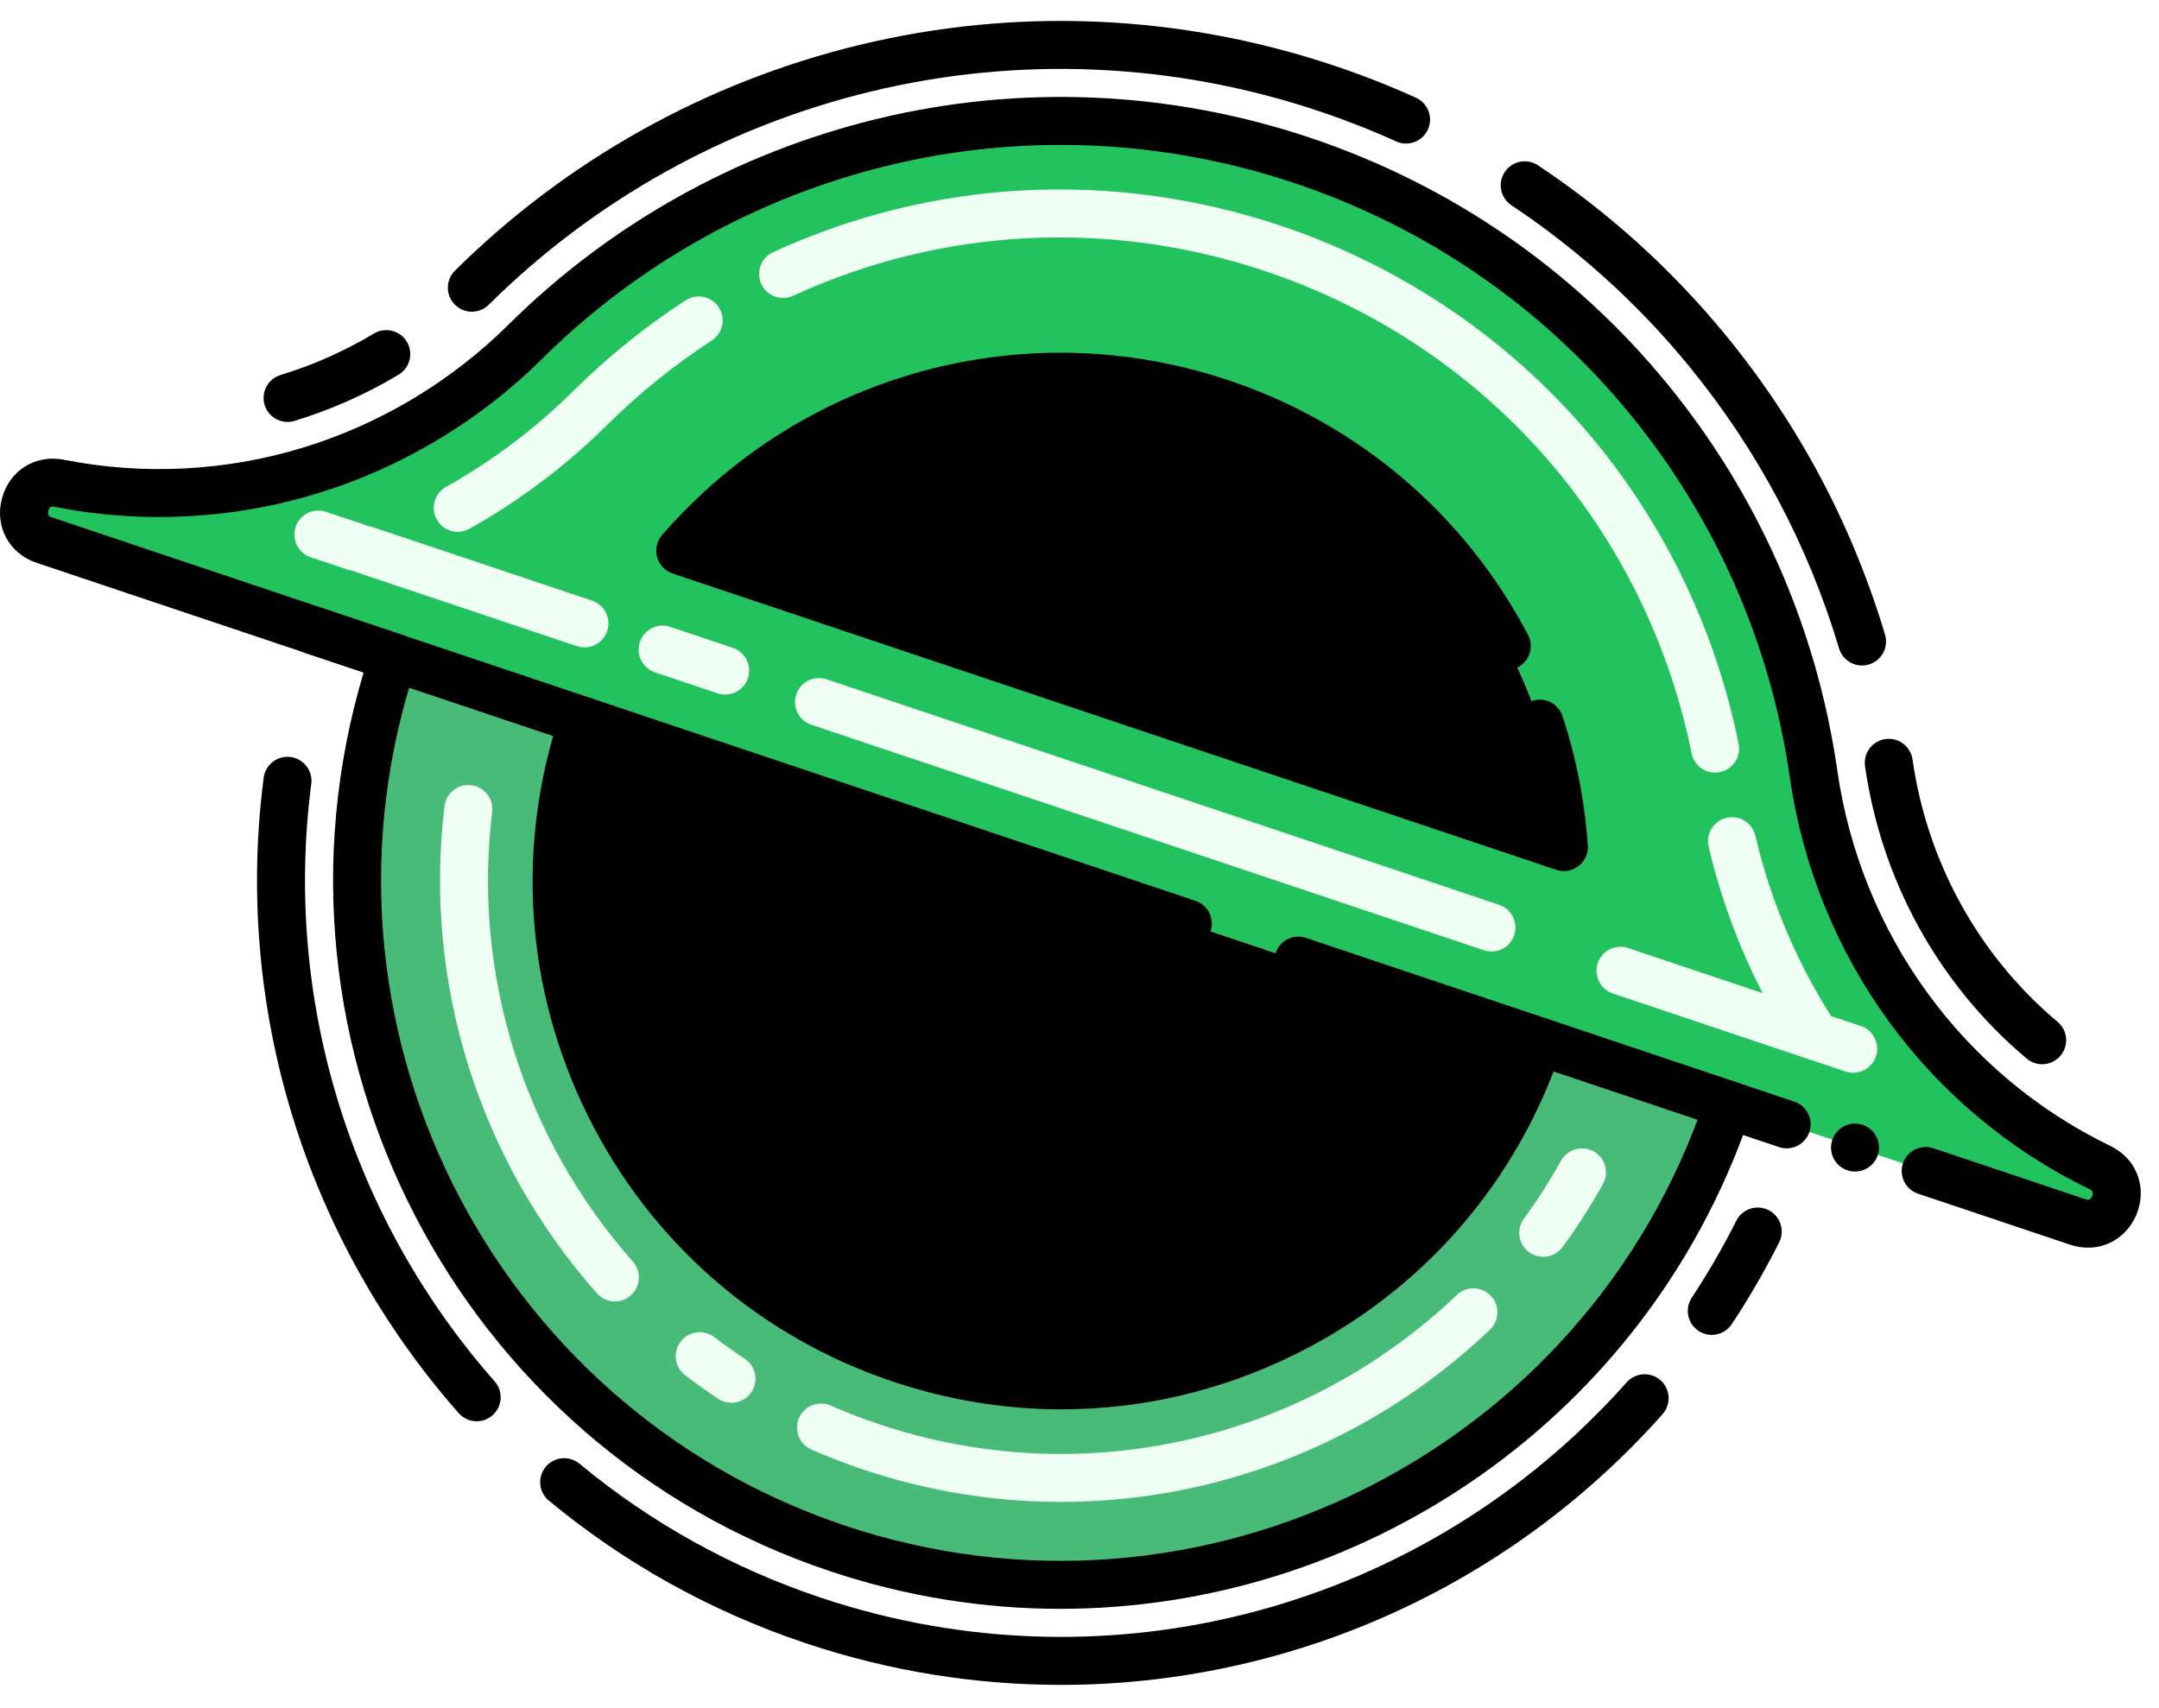
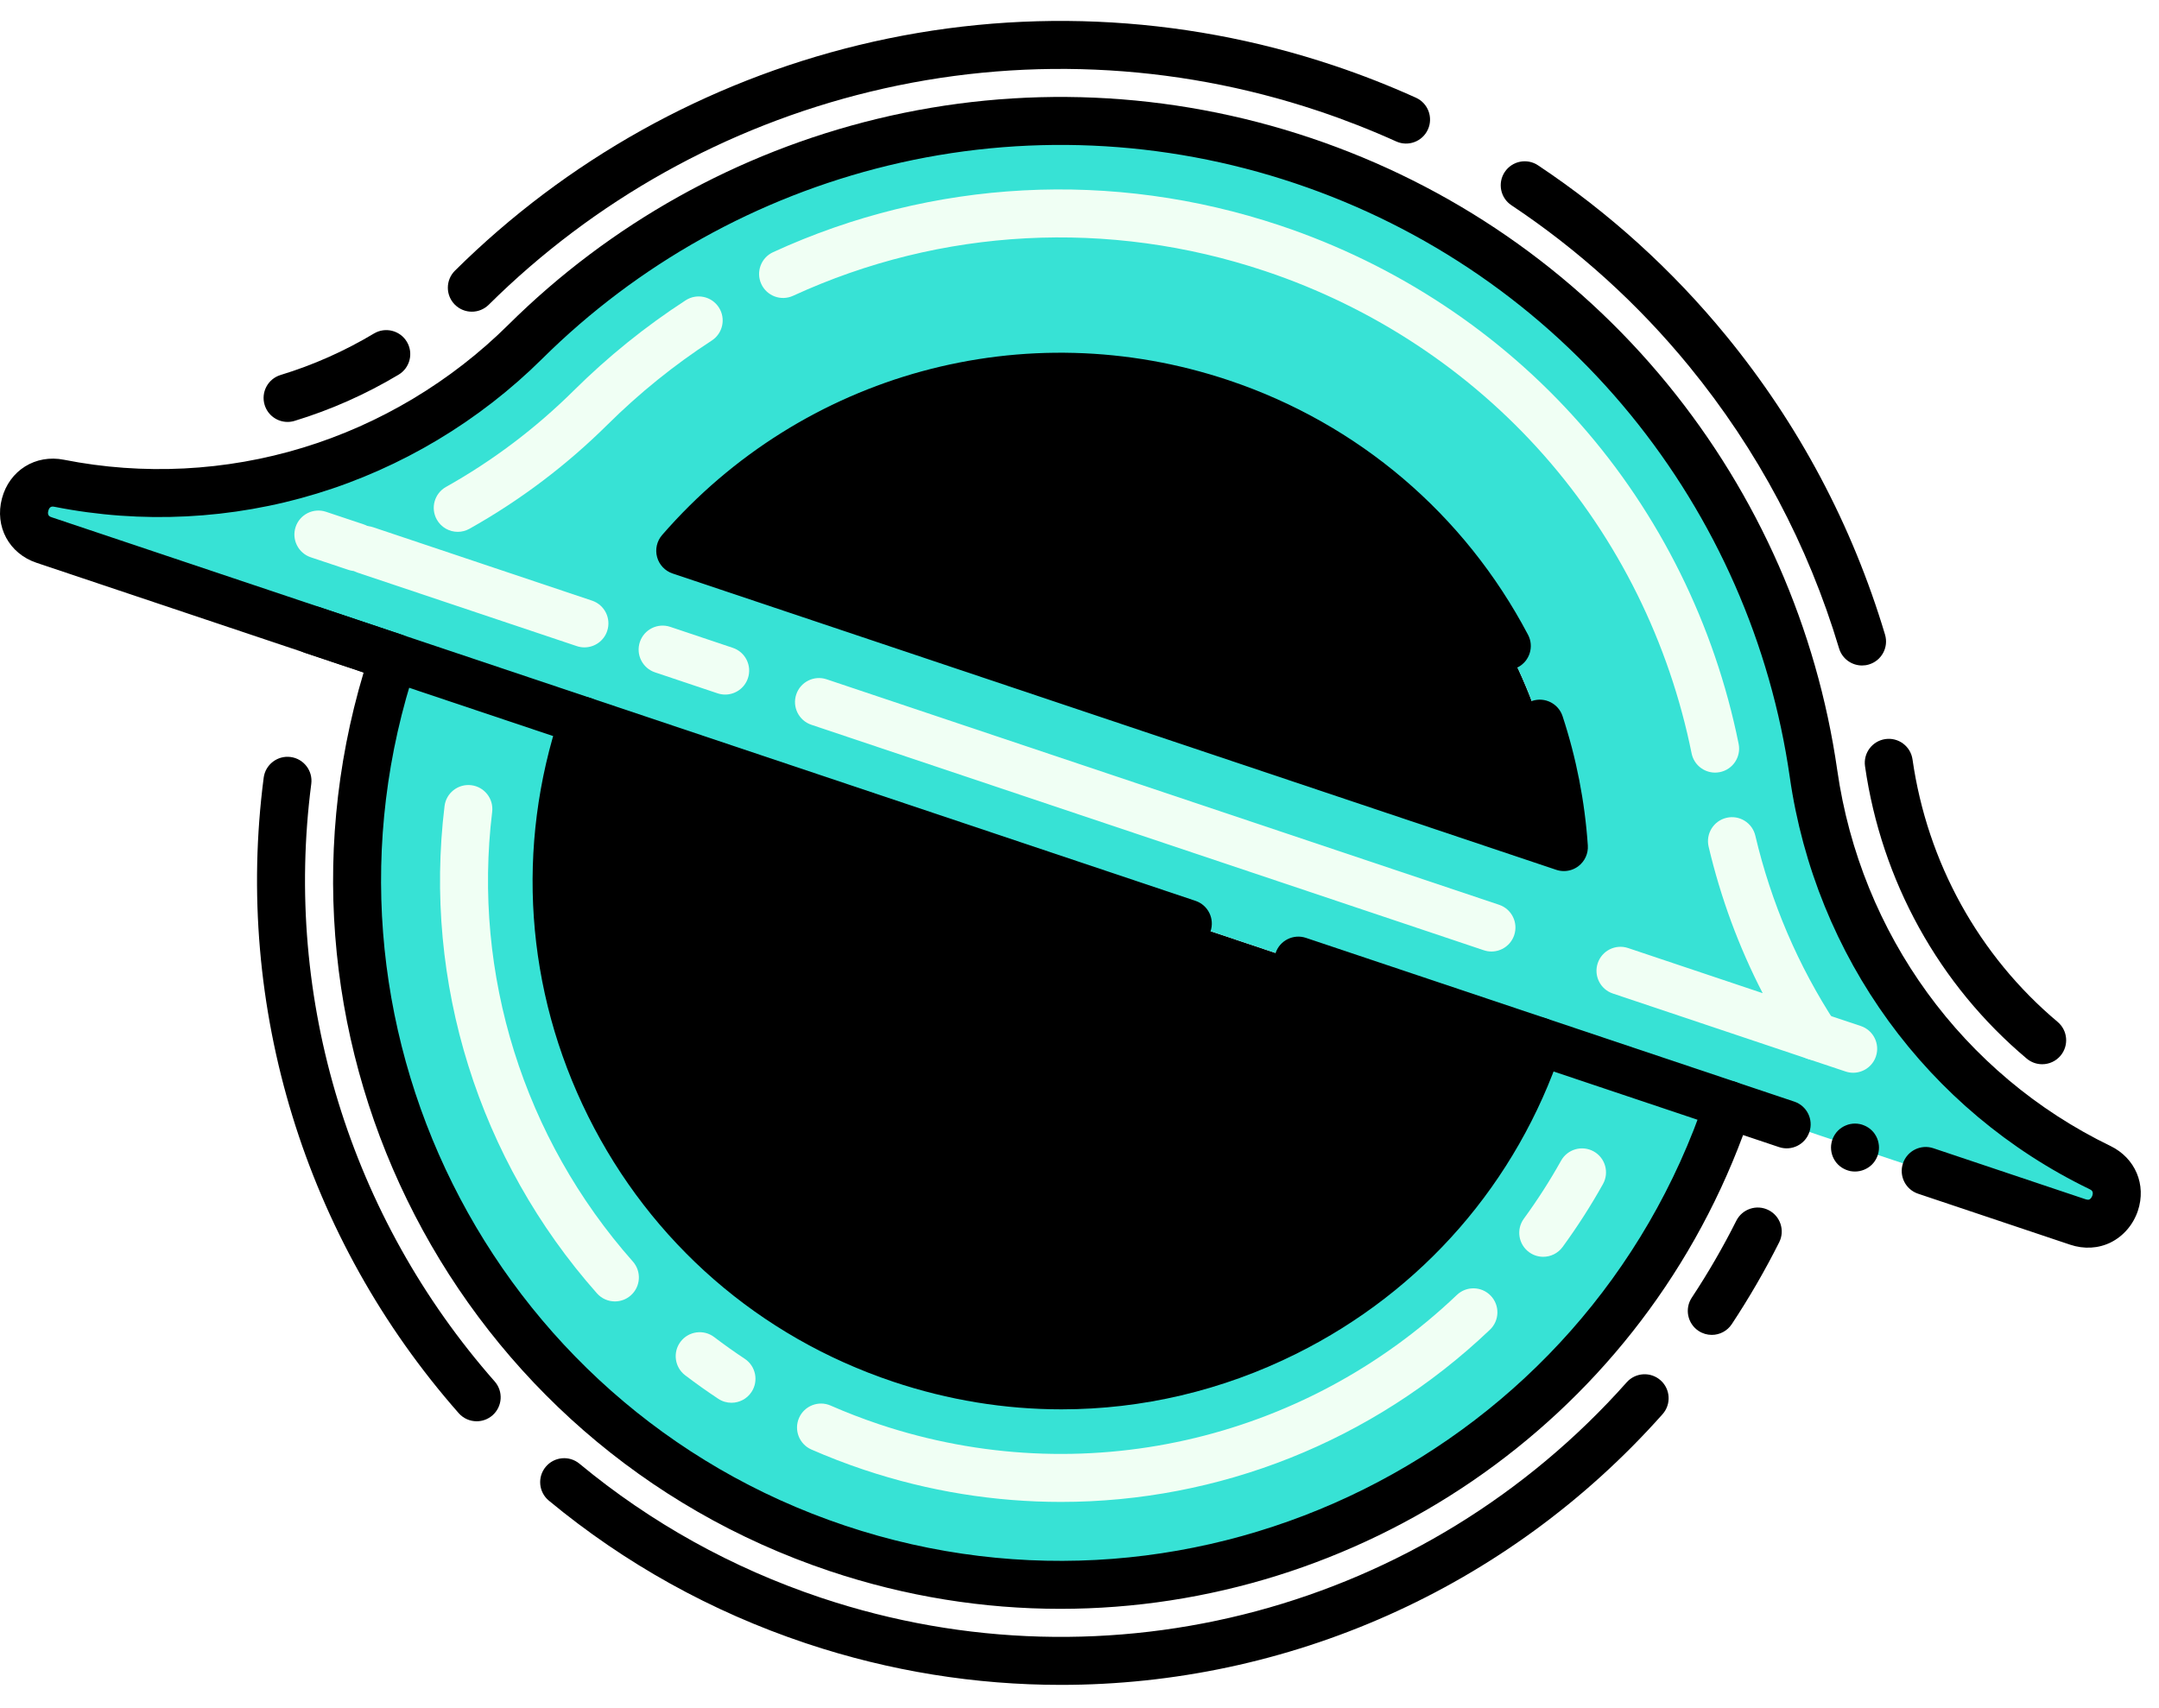
<svg xmlns="http://www.w3.org/2000/svg" viewBox="0 0 450 356" version="1.1" xml:space="preserve">
  <path d="m121.517,150.247l199.248,66.818c-18.45,55.02 -78.006,84.661 -133.037,66.208c-55.02,-18.45 -84.661,-78.007 -66.211,-133.026z" fill="#000" />
  <path d="m325.959,176.578l-184.179,-61.772c27.067,-31.174 71.199,-44.726 112.766,-30.782c41.578,13.948 68.627,51.361 71.413,92.554z" fill="#000" />
-   <path d="m320.765,217.065l39.474,13.233c-25.766,76.816 -108.925,118.204 -185.744,92.449s-118.197,-108.91 -92.453,-185.733l39.474,13.233c-18.45,55.02 11.192,114.576 66.212,133.026c55.03,18.453 114.587,-11.189 133.037,-66.208z" fill="#48BB78" />
-   <path d="m437.687,243.375c3.285,1.593 4.052,4.786 3.166,7.44c-0.976,2.921 -3.965,5.194 -7.786,3.906l-72.828,-24.422l-39.474,-13.233l-199.248,-66.818l-39.474,-13.233l0.004,-0.011l-72.829,-24.424c-7.28,-2.431 -4.382,-13.335 3.148,-11.837c17.643,3.501 35.537,2.463 52.211,-2.638c16.692,-5.083 32.16,-14.217 44.928,-26.881c41.167,-40.815 103.296,-57.453 162.002,-37.76c58.71,19.682 98.252,70.413 106.485,127.801c5.1,35.597 27.318,66.439 59.695,82.11zm-295.907,-128.569l184.179,61.772c-2.786,-41.193 -29.835,-78.606 -71.413,-92.554c-41.567,-13.944 -85.7,-0.392 -112.766,30.782z" fill="#22c35e" />
+   <path d="m320.765,217.065l39.474,13.233c-25.766,76.816 -108.925,118.204 -185.744,92.449s-118.197,-108.91 -92.453,-185.733l39.474,13.233c-18.45,55.02 11.192,114.576 66.212,133.026c55.03,18.453 114.587,-11.189 133.037,-66.208z" fill="#37e2d5" />
+   <path d="m437.687,243.375c3.285,1.593 4.052,4.786 3.166,7.44c-0.976,2.921 -3.965,5.194 -7.786,3.906l-72.828,-24.422l-39.474,-13.233l-199.248,-66.818l-39.474,-13.233l0.004,-0.011l-72.829,-24.424c-7.28,-2.431 -4.382,-13.335 3.148,-11.837c17.643,3.501 35.537,2.463 52.211,-2.638c16.692,-5.083 32.16,-14.217 44.928,-26.881c41.167,-40.815 103.296,-57.453 162.002,-37.76c58.71,19.682 98.252,70.413 106.485,127.801c5.1,35.597 27.318,66.439 59.695,82.11zm-295.907,-128.569l184.179,61.772c-2.786,-41.193 -29.835,-78.606 -71.413,-92.554c-41.567,-13.944 -85.7,-0.392 -112.766,30.782z" fill="#37e2d5" />
  <path d="m221.133,351.221c-17.736,0 -35.643,-2.824 -53.078,-8.646l-0.202,-0.068c-19.625,-6.579 -37.615,-16.571 -53.455,-29.692c-2.126,-1.762 -2.423,-4.914 -0.661,-7.04c1.761,-2.126 4.913,-2.423 7.04,-0.661c14.889,12.333 31.802,21.726 50.269,27.917l0.163,0.055c59.916,20.009 125.794,2.368 167.845,-44.939c1.835,-2.063 4.994,-2.25 7.06,-0.416c2.063,1.835 2.249,4.995 0.415,7.059c-32.476,36.536 -78.325,56.431 -125.396,56.431zm-121.776,-54.951c-1.387,0 -2.766,-0.573 -3.754,-1.696c-32.037,-36.38 -46.851,-84.661 -40.643,-132.461c0.355,-2.738 2.868,-4.667 5.603,-4.314c2.738,0.356 4.67,2.864 4.314,5.603c-5.837,44.944 8.097,90.346 38.23,124.565c1.825,2.072 1.625,5.231 -0.448,7.057c-0.949,0.835 -2.128,1.246 -3.302,1.246zm257.425,-18.007c-0.946,0 -1.903,-0.269 -2.752,-0.83c-2.304,-1.522 -2.937,-4.625 -1.414,-6.928c3.395,-5.135 6.518,-10.53 9.283,-16.035c1.24,-2.467 4.246,-3.463 6.712,-2.223c2.468,1.239 3.463,4.245 2.224,6.712c-2.942,5.857 -6.266,11.597 -9.877,17.061c-0.962,1.454 -2.553,2.243 -4.176,2.243zm68.866,-56.419c-1.135,0 -2.276,-0.384 -3.214,-1.172c-18.309,-15.385 -30.279,-37.03 -33.707,-60.949c-0.392,-2.734 1.507,-5.267 4.24,-5.659c2.739,-0.393 5.267,1.508 5.658,4.24c3.078,21.481 13.818,40.911 30.242,54.711c2.114,1.776 2.388,4.931 0.611,7.045c-0.988,1.178 -2.404,1.784 -3.83,1.784zm-37.544,-83.12c-2.151,0 -4.139,-1.4 -4.788,-3.567c-6.461,-21.571 -16.973,-41.354 -31.243,-58.8c-10.62,-12.984 -23.084,-24.28 -37.047,-33.572c-2.299,-1.53 -2.922,-4.634 -1.392,-6.933c1.529,-2.298 4.63,-2.923 6.933,-1.393c14.791,9.844 27.996,21.811 39.246,35.566c15.11,18.472 26.24,39.42 33.083,62.262c0.792,2.645 -0.71,5.432 -3.355,6.224c-0.479,0.145 -0.962,0.213 -1.437,0.213zm-328.166,-50.771c-2.143,0 -4.125,-1.389 -4.781,-3.545c-0.804,-2.642 0.685,-5.436 3.327,-6.24c6.772,-2.062 13.32,-4.971 19.46,-8.645c2.371,-1.418 5.44,-0.646 6.858,1.723s0.646,5.44 -1.723,6.858c-6.838,4.092 -14.133,7.332 -21.682,9.63c-0.486,0.148 -0.977,0.219 -1.459,0.219zm38.407,-22.98c-1.287,0 -2.573,-0.494 -3.551,-1.479c-1.944,-1.961 -1.931,-5.127 0.03,-7.071c23.237,-23.038 52.349,-39.3 84.188,-47.027c32.671,-7.93 66.869,-6.467 98.896,4.229l0.229,0.077c5.755,1.929 11.471,4.173 16.989,6.668c2.516,1.138 3.633,4.1 2.495,6.616c-1.137,2.516 -4.097,3.636 -6.616,2.496c-5.212,-2.356 -10.611,-4.476 -16.049,-6.299l-0.205,-0.068c-30.252,-10.104 -62.539,-11.486 -93.381,-4c-30.069,7.298 -57.562,22.655 -79.505,44.411c-0.975,0.964 -2.248,1.447 -3.52,1.447z" fill="#000" />
  <path d="m221.012,335.369c-15.955,0 -32.167,-2.537 -48.107,-7.881c-77.713,-26.056 -120.456,-109.332 -97.112,-187.309l-68.165,-22.858c-5.737,-1.917 -8.777,-7.558 -7.224,-13.413c1.555,-5.858 6.997,-9.251 12.937,-8.069c16.485,3.271 33.698,2.4 49.772,-2.516c16.059,-4.89 30.881,-13.759 42.87,-25.65c21.187,-21.005 47.731,-35.833 76.765,-42.879c29.848,-7.244 61.09,-5.886 90.348,3.93c29.26,9.809 55.005,27.561 74.451,51.335c18.917,23.128 31.155,50.963 35.393,80.496c4.896,34.158 26.176,63.437 56.925,78.32c5.193,2.518 7.549,8.078 5.731,13.523c-0.962,2.879 -3.017,5.278 -5.638,6.582c-2.58,1.284 -5.594,1.454 -8.489,0.478l-31.685,-10.625c-2.618,-0.878 -4.028,-3.712 -3.15,-6.331c0.879,-2.618 3.715,-4.026 6.33,-3.151l31.692,10.628c0.565,0.191 0.778,0.082 0.848,0.047c0.248,-0.123 0.485,-0.436 0.606,-0.796c0.305,-0.915 -0.243,-1.181 -0.606,-1.356c-33.743,-16.333 -57.096,-48.446 -62.463,-85.9c-3.979,-27.729 -15.471,-53.865 -33.234,-75.583c-18.252,-22.313 -42.419,-38.976 -69.89,-48.186c-27.471,-9.215 -56.797,-10.492 -84.81,-3.693c-27.264,6.617 -52.19,20.54 -72.083,40.262c-13.139,13.032 -29.389,22.754 -46.992,28.114c-17.642,5.396 -36.537,6.352 -54.641,2.76c-0.395,-0.079 -1.048,-0.208 -1.322,0.826c-0.273,1.029 0.356,1.239 0.732,1.364l72.833,24.424c2.566,0.861 3.981,3.607 3.193,6.197c-0.013,0.044 -0.031,0.1 -0.046,0.144c-24.828,74.09 15.232,154.571 89.301,179.404c74.082,24.84 154.566,-15.222 179.415,-89.299c0.879,-2.618 3.715,-4.027 6.33,-3.15l12.159,4.078c2.618,0.878 4.028,3.712 3.15,6.331s-3.712,4.028 -6.33,3.151l-7.496,-2.514c-22.556,60.629 -80.459,98.763 -142.298,98.765z" fill="#000" />
  <path d="m221.249,293.783c-11.783,0 -23.612,-1.914 -35.111,-5.77c-27.876,-9.348 -50.443,-28.991 -63.543,-55.312c-13.1,-26.32 -15.167,-56.167 -5.819,-84.044c0.878,-2.618 3.713,-4.028 6.331,-3.151c2.618,0.878 4.029,3.712 3.151,6.331c-17.543,52.317 10.746,109.152 63.061,126.695c25.348,8.5 52.487,6.622 76.418,-5.287c23.931,-11.91 41.789,-32.426 50.288,-57.77c0.878,-2.618 3.713,-4.028 6.33,-3.151c2.618,0.878 4.028,3.712 3.15,6.331c-9.348,27.876 -28.991,50.443 -55.313,63.543c-15.466,7.696 -32.156,11.584 -48.943,11.585z" fill="#000" />
  <path d="m325.959,181.578c-0.534,0 -1.07,-0.085 -1.59,-0.26l-184.179,-61.771c-1.582,-0.531 -2.795,-1.816 -3.234,-3.426c-0.438,-1.61 -0.045,-3.333 1.049,-4.593c29.358,-33.813 75.729,-46.47 118.131,-32.245c26.968,9.047 49.112,27.885 62.354,53.045c1.286,2.443 0.348,5.467 -2.096,6.753c-2.443,1.286 -5.468,0.348 -6.754,-2.096c-12.038,-22.872 -32.169,-39.997 -56.685,-48.222c-36.142,-12.125 -75.445,-2.77 -102.211,23.775l169.424,56.823c-0.832,-5.743 -2.165,-11.418 -3.984,-16.949c-0.862,-2.623 0.564,-5.449 3.188,-6.312c2.622,-0.865 5.449,0.564 6.313,3.187c2.874,8.738 4.645,17.806 5.263,26.952c0.113,1.665 -0.612,3.276 -1.934,4.295c-0.887,0.687 -1.964,1.044 -3.055,1.044z" fill="#000" />
  <path d="m360.24,235.299c-0.527,0 -1.063,-0.084 -1.59,-0.261l-89.628,-30.052c-2.618,-0.878 -4.028,-3.712 -3.15,-6.331c0.879,-2.618 3.715,-4.027 6.33,-3.151l89.626,30.052c2.618,0.878 4.029,3.712 3.151,6.33c-0.7,2.092 -2.649,3.413 -4.739,3.413z" fill="#000" />
  <path d="m247.581,197.523c-0.527,0 -1.063,-0.084 -1.591,-0.261l-182.421,-61.171c-2.618,-0.878 -4.029,-3.712 -3.15,-6.33c0.878,-2.618 3.714,-4.029 6.33,-3.15l182.421,61.171c2.618,0.878 4.028,3.712 3.15,6.331c-0.702,2.09 -2.649,3.41 -4.739,3.41z" fill="#000" />
  <path d="m378.395,220.993c-0.53,0 -1.066,-0.085 -1.589,-0.26l-40.64,-13.629c-2.618,-0.878 -4.028,-3.712 -3.15,-6.33c0.879,-2.618 3.714,-4.029 6.33,-3.15l28.051,9.407c-4.979,-9.646 -8.755,-19.875 -11.269,-30.542c-0.633,-2.688 1.033,-5.38 3.721,-6.013c2.694,-0.634 5.381,1.033 6.014,3.72c3.289,13.962 8.914,27.105 16.721,39.065c1.163,1.783 1.07,4.106 -0.231,5.791c-0.966,1.246 -2.439,1.941 -3.958,1.941z" fill="#F0FFF4" />
  <path d="m357.476,161.053c-2.331,0 -4.417,-1.638 -4.896,-4.011c-4.667,-23.111 -15.303,-44.591 -30.758,-62.115c-15.504,-17.579 -35.577,-30.854 -58.051,-38.39l-0.153,-0.051c-32.522,-10.862 -67.433,-9.025 -98.313,5.17c-2.509,1.152 -5.478,0.054 -6.631,-2.455s-0.054,-5.478 2.455,-6.631c33.197,-15.26 70.717,-17.238 105.651,-5.571l0.159,0.053c24.151,8.099 45.719,22.366 62.384,41.261c16.614,18.839 28.046,41.92 33.061,66.75c0.546,2.707 -1.205,5.344 -3.912,5.891c-0.335,0.066 -0.669,0.099 -0.996,0.099z" fill="#F0FFF4" />
  <path d="m95.411,110.864c-1.75,0 -3.449,-0.92 -4.366,-2.556c-1.351,-2.409 -0.493,-5.456 1.916,-6.807c9.717,-5.448 18.678,-12.21 26.635,-20.097c7.122,-7.061 14.965,-13.388 23.311,-18.803c2.318,-1.502 5.414,-0.844 6.916,1.473c1.503,2.316 0.844,5.413 -1.473,6.916c-7.772,5.043 -15.078,10.937 -21.714,17.517c-8.597,8.521 -18.281,15.828 -28.785,21.718c-0.772,0.433 -1.612,0.639 -2.44,0.639z" fill="#F0FFF4" />
  <path d="m121.813,134.949c-0.527,0 -1.063,-0.084 -1.59,-0.261l-45.638,-15.304c-2.618,-0.878 -4.029,-3.712 -3.151,-6.331c0.878,-2.618 3.711,-4.028 6.331,-3.151l45.637,15.304c2.618,0.878 4.029,3.712 3.151,6.33c-0.7,2.092 -2.65,3.413 -4.74,3.413z" fill="#F0FFF4" />
  <path d="m151.148,144.786c-0.527,0 -1.063,-0.084 -1.59,-0.261l-13.038,-4.372c-2.618,-0.878 -4.029,-3.712 -3.151,-6.331c0.878,-2.618 3.712,-4.029 6.331,-3.151l13.038,4.372c2.618,0.878 4.029,3.712 3.151,6.331c-0.702,2.092 -2.651,3.412 -4.741,3.412z" fill="#F0FFF4" />
  <path d="m310.865,198.347c-0.527,0 -1.063,-0.084 -1.591,-0.261l-140.161,-47.002c-2.618,-0.878 -4.029,-3.712 -3.151,-6.331c0.878,-2.618 3.712,-4.029 6.331,-3.151l140.161,47.002c2.618,0.878 4.028,3.712 3.15,6.331c-0.701,2.091 -2.649,3.412 -4.739,3.412z" fill="#F0FFF4" />
  <path d="m128.165,271.286c-1.382,0 -2.757,-0.569 -3.745,-1.685c-24.657,-27.838 -36.235,-64.856 -31.764,-101.563c0.334,-2.741 2.829,-4.69 5.568,-4.359c2.741,0.334 4.693,2.827 4.359,5.568c-4.125,33.867 6.563,68.028 29.322,93.724c1.831,2.067 1.64,5.228 -0.427,7.058c-0.951,0.843 -2.136,1.257 -3.313,1.257z" fill="#F0FFF4" />
  <path d="m152.458,292.412c-0.948,0 -1.907,-0.269 -2.756,-0.832c-2.344,-1.552 -4.664,-3.201 -6.895,-4.9c-2.197,-1.673 -2.622,-4.81 -0.948,-7.007c1.673,-2.197 4.811,-2.622 7.007,-0.948c2.057,1.566 4.196,3.086 6.358,4.519c2.302,1.524 2.933,4.627 1.408,6.929c-0.962,1.452 -2.553,2.239 -4.174,2.239z" fill="#F0FFF4" />
  <path d="m221.139,313.083c-13.715,0 -27.542,-2.188 -40.987,-6.679l-0.14,-0.046c-3.696,-1.24 -7.355,-2.651 -10.894,-4.201c-2.529,-1.108 -3.682,-4.057 -2.574,-6.586c1.109,-2.529 4.058,-3.68 6.586,-2.574c3.267,1.432 6.646,2.735 10.043,3.875l0.143,0.047c42.026,14.033 88.136,3.697 120.339,-26.981c2.002,-1.905 5.165,-1.829 7.069,0.171c1.905,2 1.828,5.164 -0.171,7.069c-24.59,23.426 -56.673,35.905 -89.414,35.905z" fill="#F0FFF4" />
  <path d="m321.652,261.986c-1.023,0 -2.057,-0.313 -2.946,-0.964c-2.229,-1.629 -2.716,-4.757 -1.087,-6.987c2.818,-3.856 5.428,-7.923 7.757,-12.09c1.346,-2.41 4.39,-3.273 6.804,-1.925c2.41,1.347 3.272,4.394 1.925,6.804c-2.525,4.519 -5.355,8.931 -8.411,13.112c-0.98,1.339 -2.501,2.05 -4.042,2.05z" fill="#F0FFF4" />
  <path d="m386.637,244.211c-0.33,0 -0.65,-0.03 -0.98,-0.09c-0.32,-0.07 -0.63,-0.17 -0.93,-0.29c-0.301,-0.13 -0.59,-0.28 -0.87,-0.46c-0.271,-0.18 -0.521,-0.39 -0.76,-0.62c-0.931,-0.93 -1.46,-2.22 -1.46,-3.54c0,-0.32 0.029,-0.65 0.1,-0.97c0.06,-0.32 0.16,-0.64 0.28,-0.94c0.13,-0.3 0.279,-0.59 0.46,-0.86c0.18,-0.28 0.39,-0.53 0.62,-0.76c0.239,-0.23 0.489,-0.44 0.76,-0.62c0.28,-0.19 0.569,-0.34 0.87,-0.46c0.3,-0.13 0.609,-0.23 0.93,-0.29c0.65,-0.13 1.31,-0.13 1.96,0c0.32,0.06 0.63,0.16 0.93,0.29c0.301,0.12 0.591,0.27 0.87,0.46c0.271,0.18 0.53,0.39 0.76,0.62c0.23,0.23 0.44,0.48 0.62,0.76c0.181,0.27 0.33,0.56 0.46,0.86c0.12,0.3 0.221,0.62 0.28,0.94c0.07,0.32 0.101,0.65 0.101,0.97c0,1.32 -0.53,2.61 -1.461,3.54c-0.941,0.93 -2.231,1.46 -3.54,1.46z" fill="#000" />
  <path d="m386.259,223.62c-0.525,0 -1.06,-0.083 -1.585,-0.259l-7.862,-2.626c-2.619,-0.875 -4.033,-3.708 -3.158,-6.327c0.875,-2.62 3.71,-4.03 6.326,-3.159l7.862,2.626c2.619,0.875 4.033,3.708 3.158,6.327c-0.699,2.094 -2.649,3.418 -4.741,3.418z" fill="#F0FFF4" />
  <path d="m74.223,119.055c-0.525,0 -1.059,-0.083 -1.584,-0.259l-7.862,-2.626c-2.619,-0.875 -4.033,-3.708 -3.159,-6.327c0.876,-2.619 3.709,-4.031 6.327,-3.159l7.862,2.626c2.619,0.875 4.033,3.708 3.159,6.327c-0.701,2.094 -2.651,3.418 -4.743,3.418z" fill="#F0FFF4" />
</svg>
